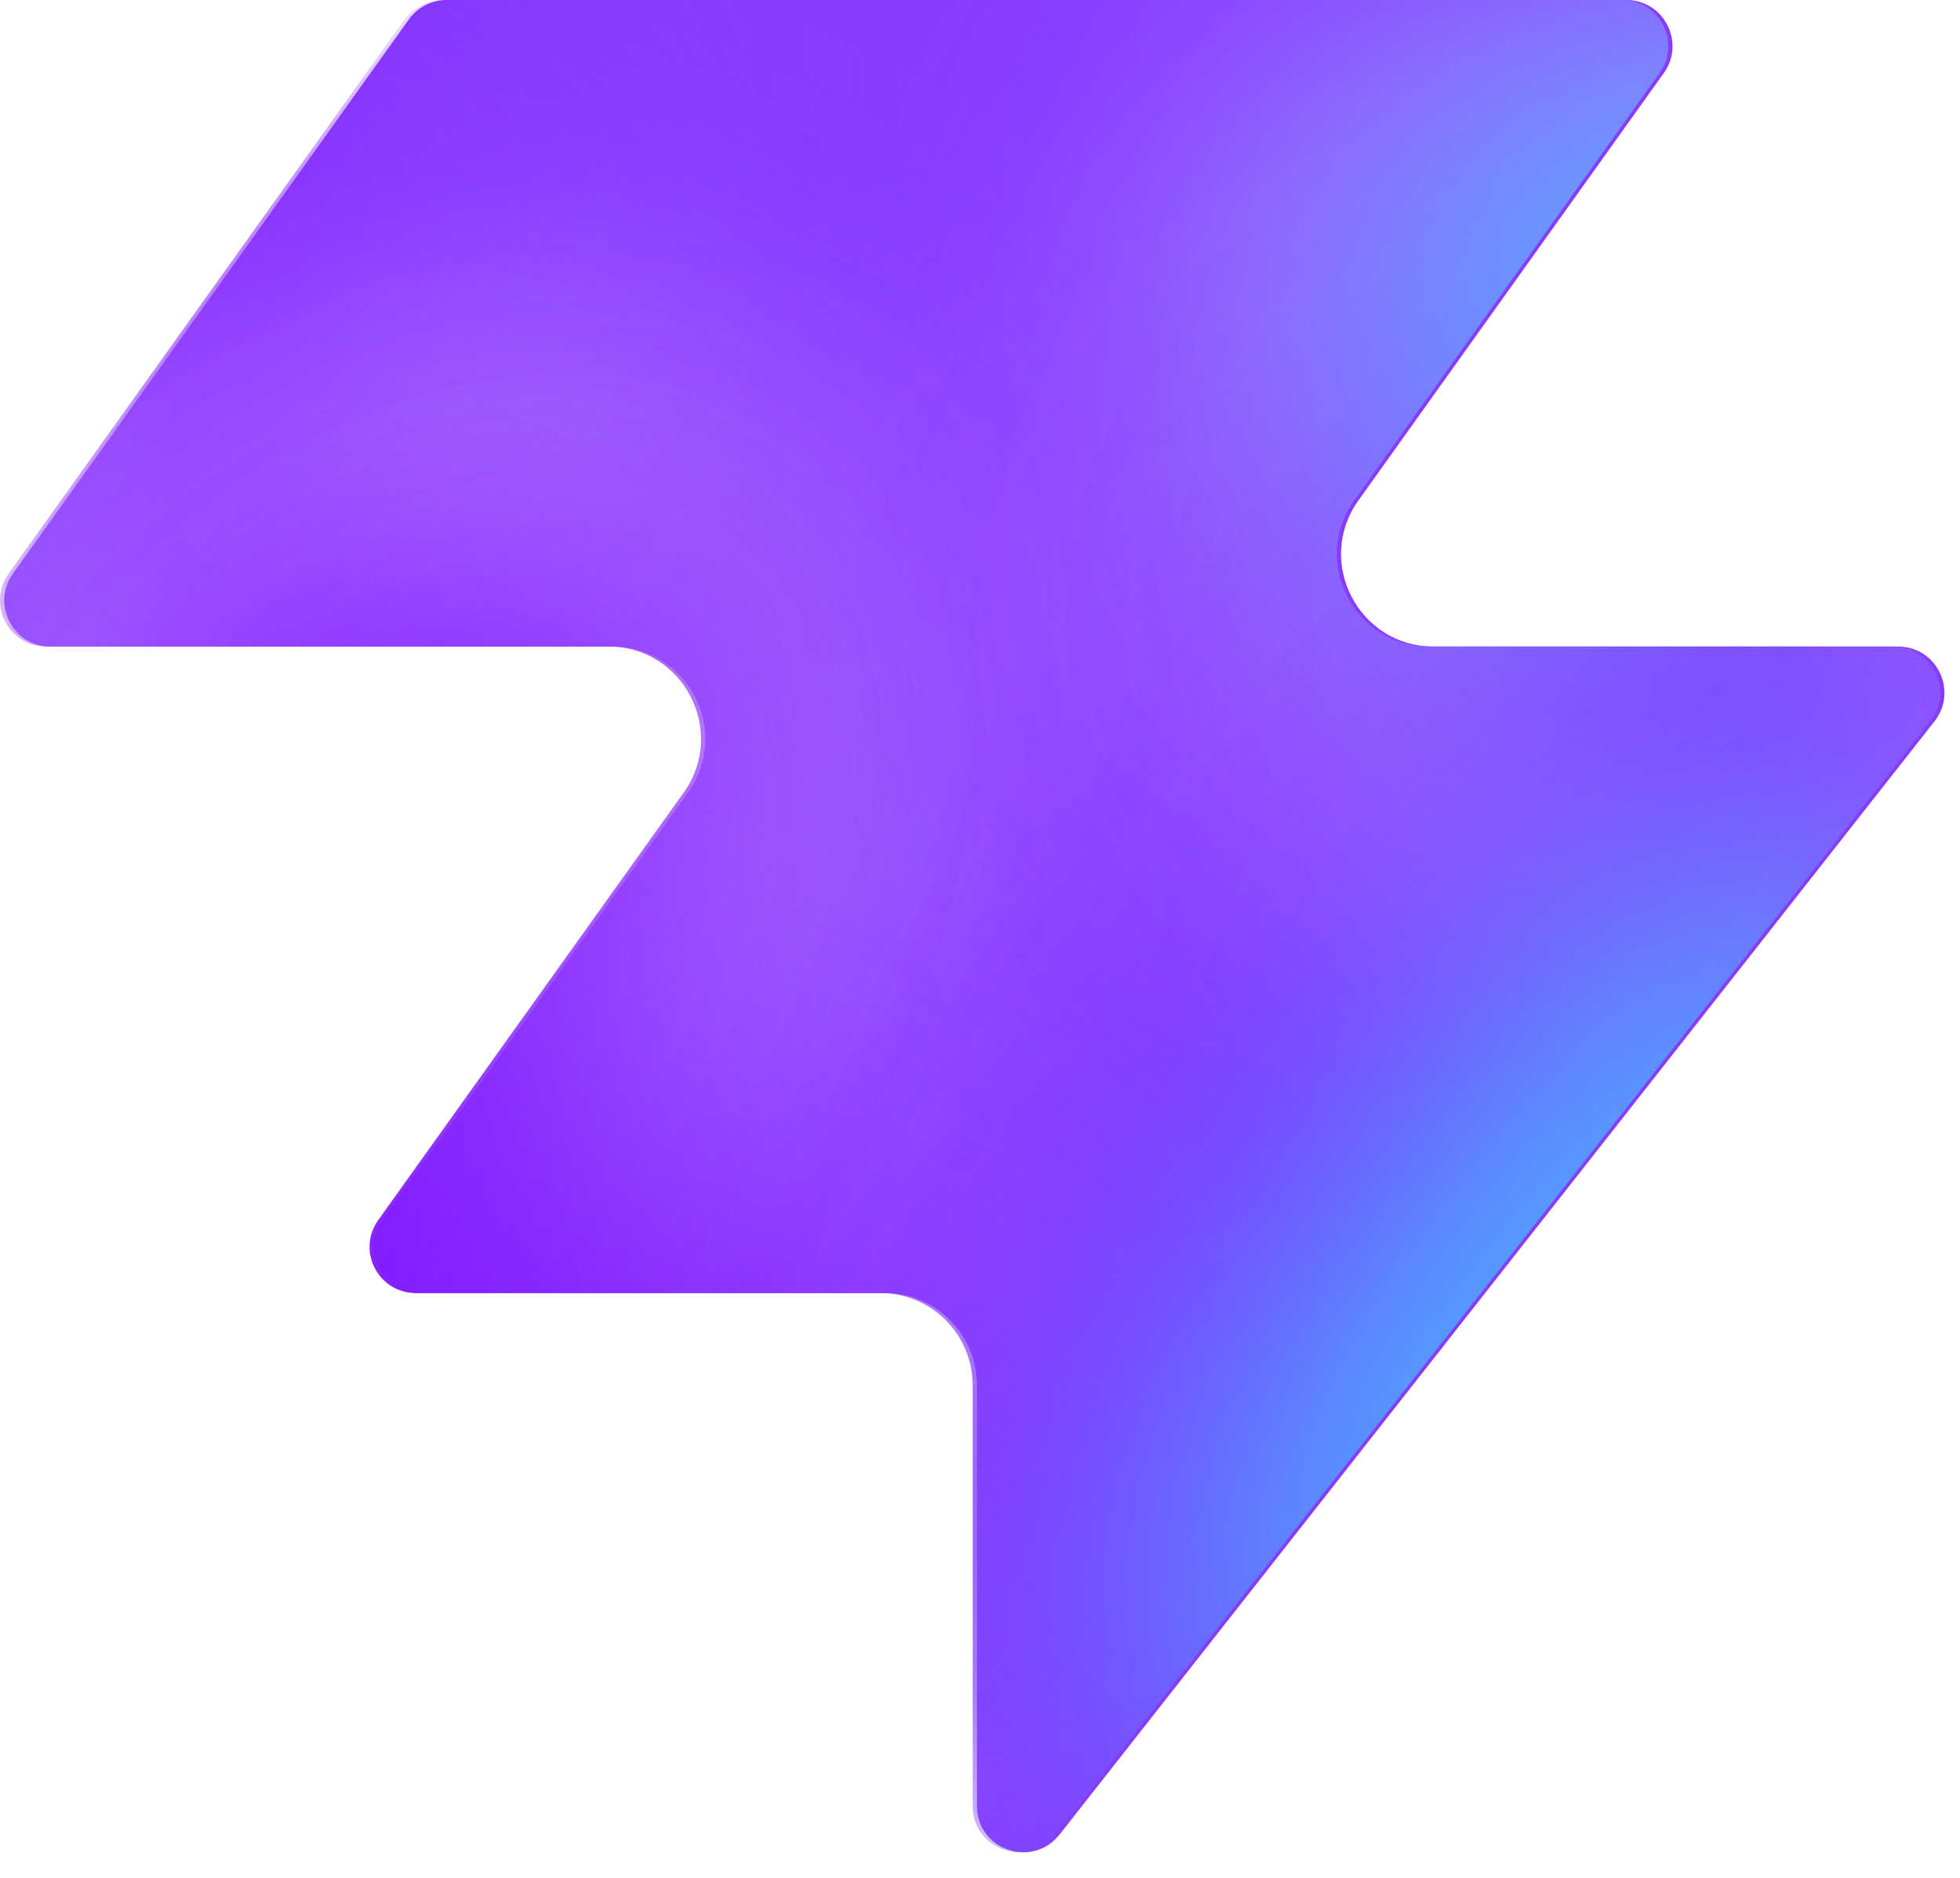
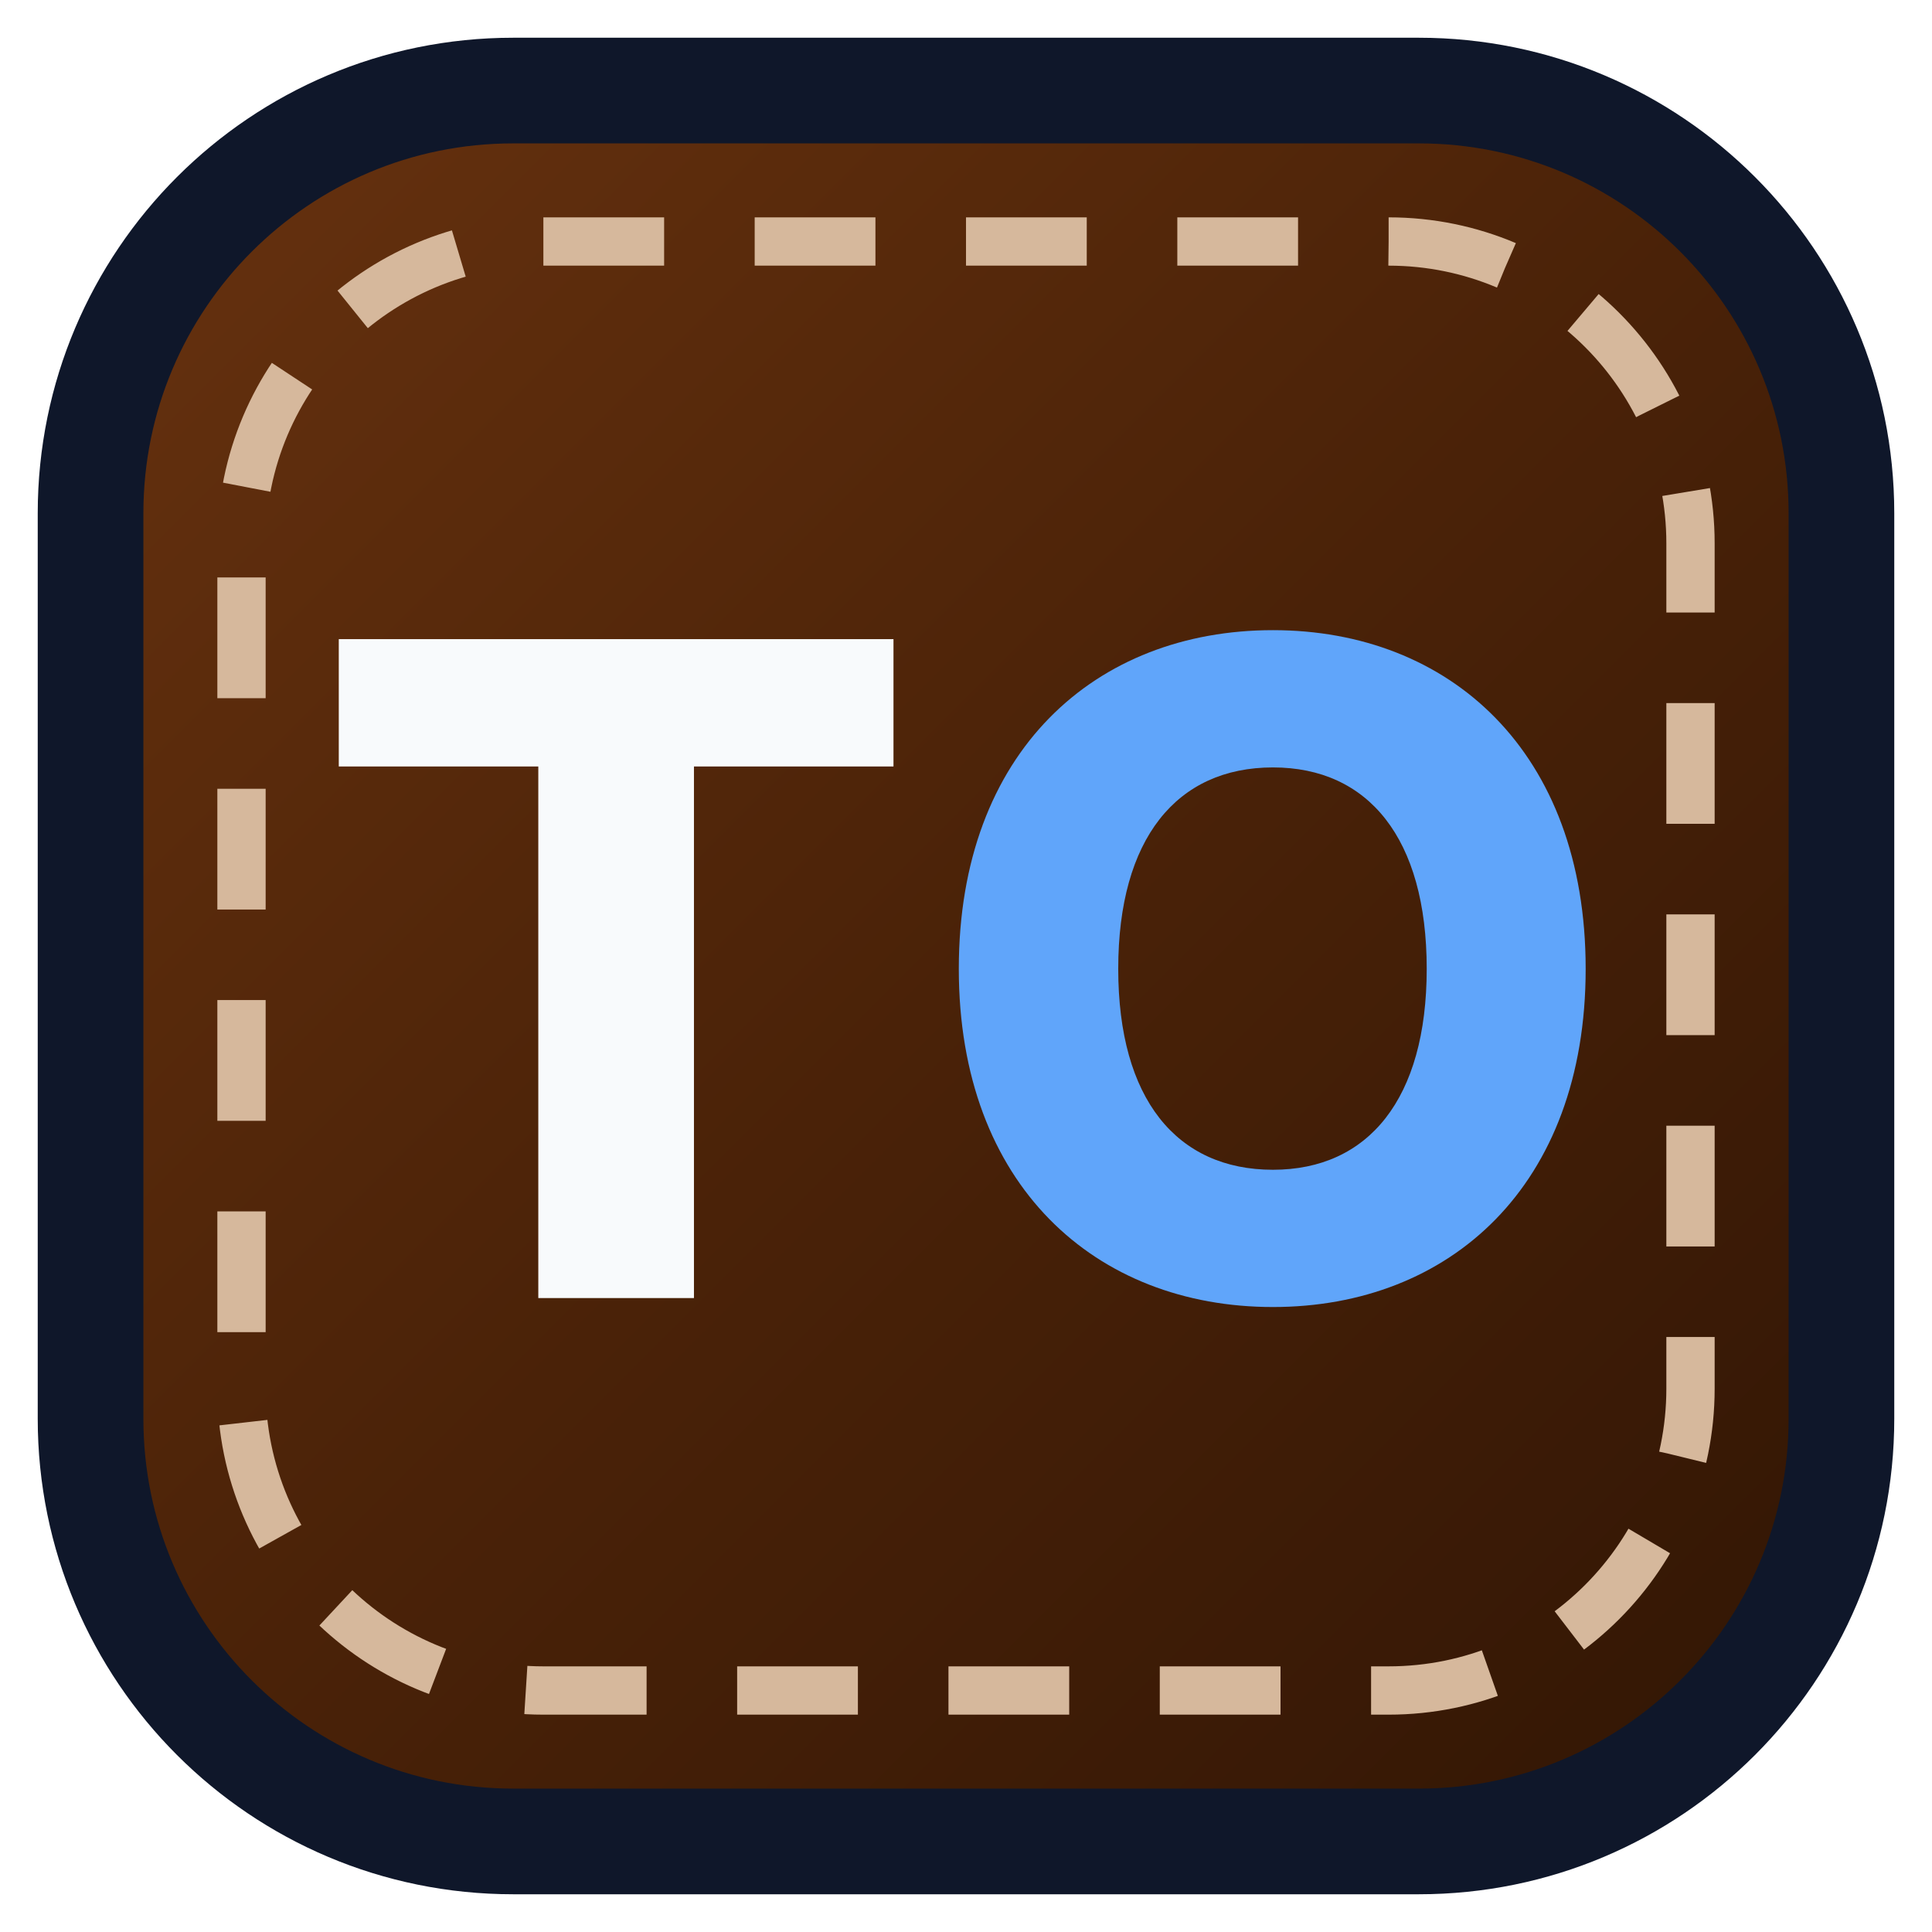
- <svg xmlns="http://www.w3.org/2000/svg" width="48" height="46" fill="none" viewBox="0 0 48 46">
-   <path fill="#863bff" d="M25.946 44.938c-.664.845-2.021.375-2.021-.698V33.937a2.26 2.26 0 0 0-2.262-2.262H10.287c-.92 0-1.456-1.04-.92-1.788l7.48-10.471c1.07-1.497 0-3.578-1.842-3.578H1.237c-.92 0-1.456-1.04-.92-1.788L10.013.474c.214-.297.556-.474.92-.474h28.894c.92 0 1.456 1.04.92 1.788l-7.48 10.471c-1.07 1.498 0 3.579 1.842 3.579h11.377c.943 0 1.473 1.088.89 1.83L25.947 44.94z" style="fill:#863bff;fill:color(display-p3 .525 .23 1);fill-opacity:1" />
-   <mask id="a" width="48" height="46" x="0" y="0" maskUnits="userSpaceOnUse" style="mask-type:alpha">
-     <path fill="#000" d="M25.842 44.938c-.664.844-2.021.375-2.021-.698V33.937a2.26 2.26 0 0 0-2.262-2.262H10.183c-.92 0-1.456-1.04-.92-1.788l7.48-10.471c1.07-1.498 0-3.579-1.842-3.579H1.133c-.92 0-1.456-1.04-.92-1.787L9.91.473c.214-.297.556-.474.92-.474h28.894c.92 0 1.456 1.04.92 1.788l-7.48 10.471c-1.07 1.498 0 3.578 1.842 3.578h11.377c.943 0 1.473 1.088.89 1.832L25.843 44.94z" style="fill:#000;fill-opacity:1" />
-   </mask>
-   <g mask="url(#a)">
-     <g filter="url(#b)">
-       <ellipse cx="5.508" cy="14.704" fill="#ede6ff" rx="5.508" ry="14.704" style="fill:#ede6ff;fill:color(display-p3 .927 .903 1);fill-opacity:1" transform="matrix(.00324 1 1 -.00324 -4.47 31.516)" />
-     </g>
-     <g filter="url(#c)">
-       <ellipse cx="10.399" cy="29.851" fill="#ede6ff" rx="10.399" ry="29.851" style="fill:#ede6ff;fill:color(display-p3 .927 .903 1);fill-opacity:1" transform="matrix(.00324 1 1 -.00324 -39.328 7.883)" />
-     </g>
-     <g filter="url(#d)">
-       <ellipse cx="5.508" cy="30.487" fill="#7e14ff" rx="5.508" ry="30.487" style="fill:#7e14ff;fill:color(display-p3 .492 .077 1);fill-opacity:1" transform="rotate(89.814 -25.913 -14.639)scale(1 -1)" />
-     </g>
-     <g filter="url(#e)">
-       <ellipse cx="5.508" cy="30.599" fill="#7e14ff" rx="5.508" ry="30.599" style="fill:#7e14ff;fill:color(display-p3 .492 .077 1);fill-opacity:1" transform="rotate(89.814 -32.644 -3.334)scale(1 -1)" />
-     </g>
-     <g filter="url(#f)">
-       <ellipse cx="5.508" cy="30.599" fill="#7e14ff" rx="5.508" ry="30.599" style="fill:#7e14ff;fill:color(display-p3 .492 .077 1);fill-opacity:1" transform="matrix(.00324 1 1 -.00324 -34.34 30.47)" />
-     </g>
-     <g filter="url(#g)">
-       <ellipse cx="14.072" cy="22.078" fill="#ede6ff" rx="14.072" ry="22.078" style="fill:#ede6ff;fill:color(display-p3 .927 .903 1);fill-opacity:1" transform="rotate(93.35 24.506 48.493)scale(-1 1)" />
-     </g>
-     <g filter="url(#h)">
-       <ellipse cx="3.47" cy="21.501" fill="#7e14ff" rx="3.47" ry="21.501" style="fill:#7e14ff;fill:color(display-p3 .492 .077 1);fill-opacity:1" transform="rotate(89.009 28.708 47.59)scale(-1 1)" />
-     </g>
-     <g filter="url(#i)">
-       <ellipse cx="3.47" cy="21.501" fill="#7e14ff" rx="3.47" ry="21.501" style="fill:#7e14ff;fill:color(display-p3 .492 .077 1);fill-opacity:1" transform="rotate(89.009 28.708 47.59)scale(-1 1)" />
-     </g>
-     <g filter="url(#j)">
-       <ellipse cx=".387" cy="8.972" fill="#7e14ff" rx="4.407" ry="29.108" style="fill:#7e14ff;fill:color(display-p3 .492 .077 1);fill-opacity:1" transform="rotate(39.51 .387 8.972)" />
-     </g>
-     <g filter="url(#k)">
-       <ellipse cx="47.523" cy="-6.092" fill="#7e14ff" rx="4.407" ry="29.108" style="fill:#7e14ff;fill:color(display-p3 .492 .077 1);fill-opacity:1" transform="rotate(37.892 47.523 -6.092)" />
-     </g>
-     <g filter="url(#l)">
-       <ellipse cx="41.412" cy="6.333" fill="#47bfff" rx="5.971" ry="9.665" style="fill:#47bfff;fill:color(display-p3 .28 .748 1);fill-opacity:1" transform="rotate(37.892 41.412 6.333)" />
-     </g>
-     <g filter="url(#m)">
-       <ellipse cx="-1.879" cy="38.332" fill="#7e14ff" rx="4.407" ry="29.108" style="fill:#7e14ff;fill:color(display-p3 .492 .077 1);fill-opacity:1" transform="rotate(37.892 -1.88 38.332)" />
-     </g>
-     <g filter="url(#n)">
-       <ellipse cx="-1.879" cy="38.332" fill="#7e14ff" rx="4.407" ry="29.108" style="fill:#7e14ff;fill:color(display-p3 .492 .077 1);fill-opacity:1" transform="rotate(37.892 -1.88 38.332)" />
-     </g>
-     <g filter="url(#o)">
-       <ellipse cx="35.651" cy="29.907" fill="#7e14ff" rx="4.407" ry="29.108" style="fill:#7e14ff;fill:color(display-p3 .492 .077 1);fill-opacity:1" transform="rotate(37.892 35.651 29.907)" />
-     </g>
-     <g filter="url(#p)">
-       <ellipse cx="38.418" cy="32.4" fill="#47bfff" rx="5.971" ry="15.297" style="fill:#47bfff;fill:color(display-p3 .28 .748 1);fill-opacity:1" transform="rotate(37.892 38.418 32.4)" />
-     </g>
-   </g>
+ <svg xmlns="http://www.w3.org/2000/svg" viewBox="0 0 64 64" fill="none">
  <defs>
-     <filter id="b" width="60.045" height="41.654" x="-19.77" y="16.149" color-interpolation-filters="sRGB" filterUnits="userSpaceOnUse">
-       <feFlood flood-opacity="0" result="BackgroundImageFix" />
-       <feBlend in="SourceGraphic" in2="BackgroundImageFix" result="shape" />
-       <feGaussianBlur result="effect1_foregroundBlur_2002_17158" stdDeviation="7.659" />
-     </filter>
-     <filter id="c" width="90.34" height="51.437" x="-54.613" y="-7.533" color-interpolation-filters="sRGB" filterUnits="userSpaceOnUse">
-       <feFlood flood-opacity="0" result="BackgroundImageFix" />
-       <feBlend in="SourceGraphic" in2="BackgroundImageFix" result="shape" />
-       <feGaussianBlur result="effect1_foregroundBlur_2002_17158" stdDeviation="7.659" />
-     </filter>
-     <filter id="d" width="79.355" height="29.4" x="-49.64" y="2.03" color-interpolation-filters="sRGB" filterUnits="userSpaceOnUse">
-       <feFlood flood-opacity="0" result="BackgroundImageFix" />
-       <feBlend in="SourceGraphic" in2="BackgroundImageFix" result="shape" />
-       <feGaussianBlur result="effect1_foregroundBlur_2002_17158" stdDeviation="4.596" />
-     </filter>
-     <filter id="e" width="79.579" height="29.4" x="-45.045" y="20.029" color-interpolation-filters="sRGB" filterUnits="userSpaceOnUse">
-       <feFlood flood-opacity="0" result="BackgroundImageFix" />
-       <feBlend in="SourceGraphic" in2="BackgroundImageFix" result="shape" />
-       <feGaussianBlur result="effect1_foregroundBlur_2002_17158" stdDeviation="4.596" />
-     </filter>
-     <filter id="f" width="79.579" height="29.4" x="-43.513" y="21.178" color-interpolation-filters="sRGB" filterUnits="userSpaceOnUse">
-       <feFlood flood-opacity="0" result="BackgroundImageFix" />
-       <feBlend in="SourceGraphic" in2="BackgroundImageFix" result="shape" />
-       <feGaussianBlur result="effect1_foregroundBlur_2002_17158" stdDeviation="4.596" />
-     </filter>
-     <filter id="g" width="74.749" height="58.852" x="15.756" y="-17.901" color-interpolation-filters="sRGB" filterUnits="userSpaceOnUse">
-       <feFlood flood-opacity="0" result="BackgroundImageFix" />
-       <feBlend in="SourceGraphic" in2="BackgroundImageFix" result="shape" />
-       <feGaussianBlur result="effect1_foregroundBlur_2002_17158" stdDeviation="7.659" />
-     </filter>
-     <filter id="h" width="61.377" height="25.362" x="23.548" y="2.284" color-interpolation-filters="sRGB" filterUnits="userSpaceOnUse">
-       <feFlood flood-opacity="0" result="BackgroundImageFix" />
-       <feBlend in="SourceGraphic" in2="BackgroundImageFix" result="shape" />
-       <feGaussianBlur result="effect1_foregroundBlur_2002_17158" stdDeviation="4.596" />
-     </filter>
-     <filter id="i" width="61.377" height="25.362" x="23.548" y="2.284" color-interpolation-filters="sRGB" filterUnits="userSpaceOnUse">
-       <feFlood flood-opacity="0" result="BackgroundImageFix" />
-       <feBlend in="SourceGraphic" in2="BackgroundImageFix" result="shape" />
-       <feGaussianBlur result="effect1_foregroundBlur_2002_17158" stdDeviation="4.596" />
-     </filter>
-     <filter id="j" width="56.045" height="63.649" x="-27.636" y="-22.853" color-interpolation-filters="sRGB" filterUnits="userSpaceOnUse">
-       <feFlood flood-opacity="0" result="BackgroundImageFix" />
-       <feBlend in="SourceGraphic" in2="BackgroundImageFix" result="shape" />
-       <feGaussianBlur result="effect1_foregroundBlur_2002_17158" stdDeviation="4.596" />
-     </filter>
-     <filter id="k" width="54.814" height="64.646" x="20.116" y="-38.415" color-interpolation-filters="sRGB" filterUnits="userSpaceOnUse">
-       <feFlood flood-opacity="0" result="BackgroundImageFix" />
-       <feBlend in="SourceGraphic" in2="BackgroundImageFix" result="shape" />
-       <feGaussianBlur result="effect1_foregroundBlur_2002_17158" stdDeviation="4.596" />
-     </filter>
-     <filter id="l" width="33.541" height="35.313" x="24.641" y="-11.323" color-interpolation-filters="sRGB" filterUnits="userSpaceOnUse">
-       <feFlood flood-opacity="0" result="BackgroundImageFix" />
-       <feBlend in="SourceGraphic" in2="BackgroundImageFix" result="shape" />
-       <feGaussianBlur result="effect1_foregroundBlur_2002_17158" stdDeviation="4.596" />
-     </filter>
-     <filter id="m" width="54.814" height="64.646" x="-29.286" y="6.009" color-interpolation-filters="sRGB" filterUnits="userSpaceOnUse">
-       <feFlood flood-opacity="0" result="BackgroundImageFix" />
-       <feBlend in="SourceGraphic" in2="BackgroundImageFix" result="shape" />
-       <feGaussianBlur result="effect1_foregroundBlur_2002_17158" stdDeviation="4.596" />
-     </filter>
-     <filter id="n" width="54.814" height="64.646" x="-29.286" y="6.009" color-interpolation-filters="sRGB" filterUnits="userSpaceOnUse">
-       <feFlood flood-opacity="0" result="BackgroundImageFix" />
-       <feBlend in="SourceGraphic" in2="BackgroundImageFix" result="shape" />
-       <feGaussianBlur result="effect1_foregroundBlur_2002_17158" stdDeviation="4.596" />
-     </filter>
-     <filter id="o" width="54.814" height="64.646" x="8.244" y="-2.416" color-interpolation-filters="sRGB" filterUnits="userSpaceOnUse">
-       <feFlood flood-opacity="0" result="BackgroundImageFix" />
-       <feBlend in="SourceGraphic" in2="BackgroundImageFix" result="shape" />
-       <feGaussianBlur result="effect1_foregroundBlur_2002_17158" stdDeviation="4.596" />
-     </filter>
-     <filter id="p" width="39.409" height="43.623" x="18.713" y="10.588" color-interpolation-filters="sRGB" filterUnits="userSpaceOnUse">
-       <feFlood flood-opacity="0" result="BackgroundImageFix" />
-       <feBlend in="SourceGraphic" in2="BackgroundImageFix" result="shape" />
-       <feGaussianBlur result="effect1_foregroundBlur_2002_17158" stdDeviation="4.596" />
-     </filter>
+     <linearGradient id="leatherGrad" x1="0" y1="0" x2="64" y2="64" gradientUnits="userSpaceOnUse">
+       <stop offset="0%" stop-color="#6B3410" />
+       <stop offset="50%" stop-color="#4A2208" />
+       <stop offset="100%" stop-color="#2E1404" />
+     </linearGradient>
  </defs>
+   <rect x="3" y="3" width="58" height="58" rx="14" fill="url(#leatherGrad)" stroke="#0F172A" stroke-width="3.5" />
+   <rect x="8" y="8" width="48" height="48" rx="10" stroke="#D6B89C" stroke-width="1.6" stroke-dasharray="4 3" />
+   <text x="32" y="43" text-anchor="middle" fill="#F8FAFC" font-family="'Google Sans', 'Plus Jakarta Sans', system-ui, -apple-system, sans-serif" font-size="30" font-weight="800" letter-spacing="-1">
+     T<tspan fill="#60A5FA">O</tspan>
+   </text>
</svg>
